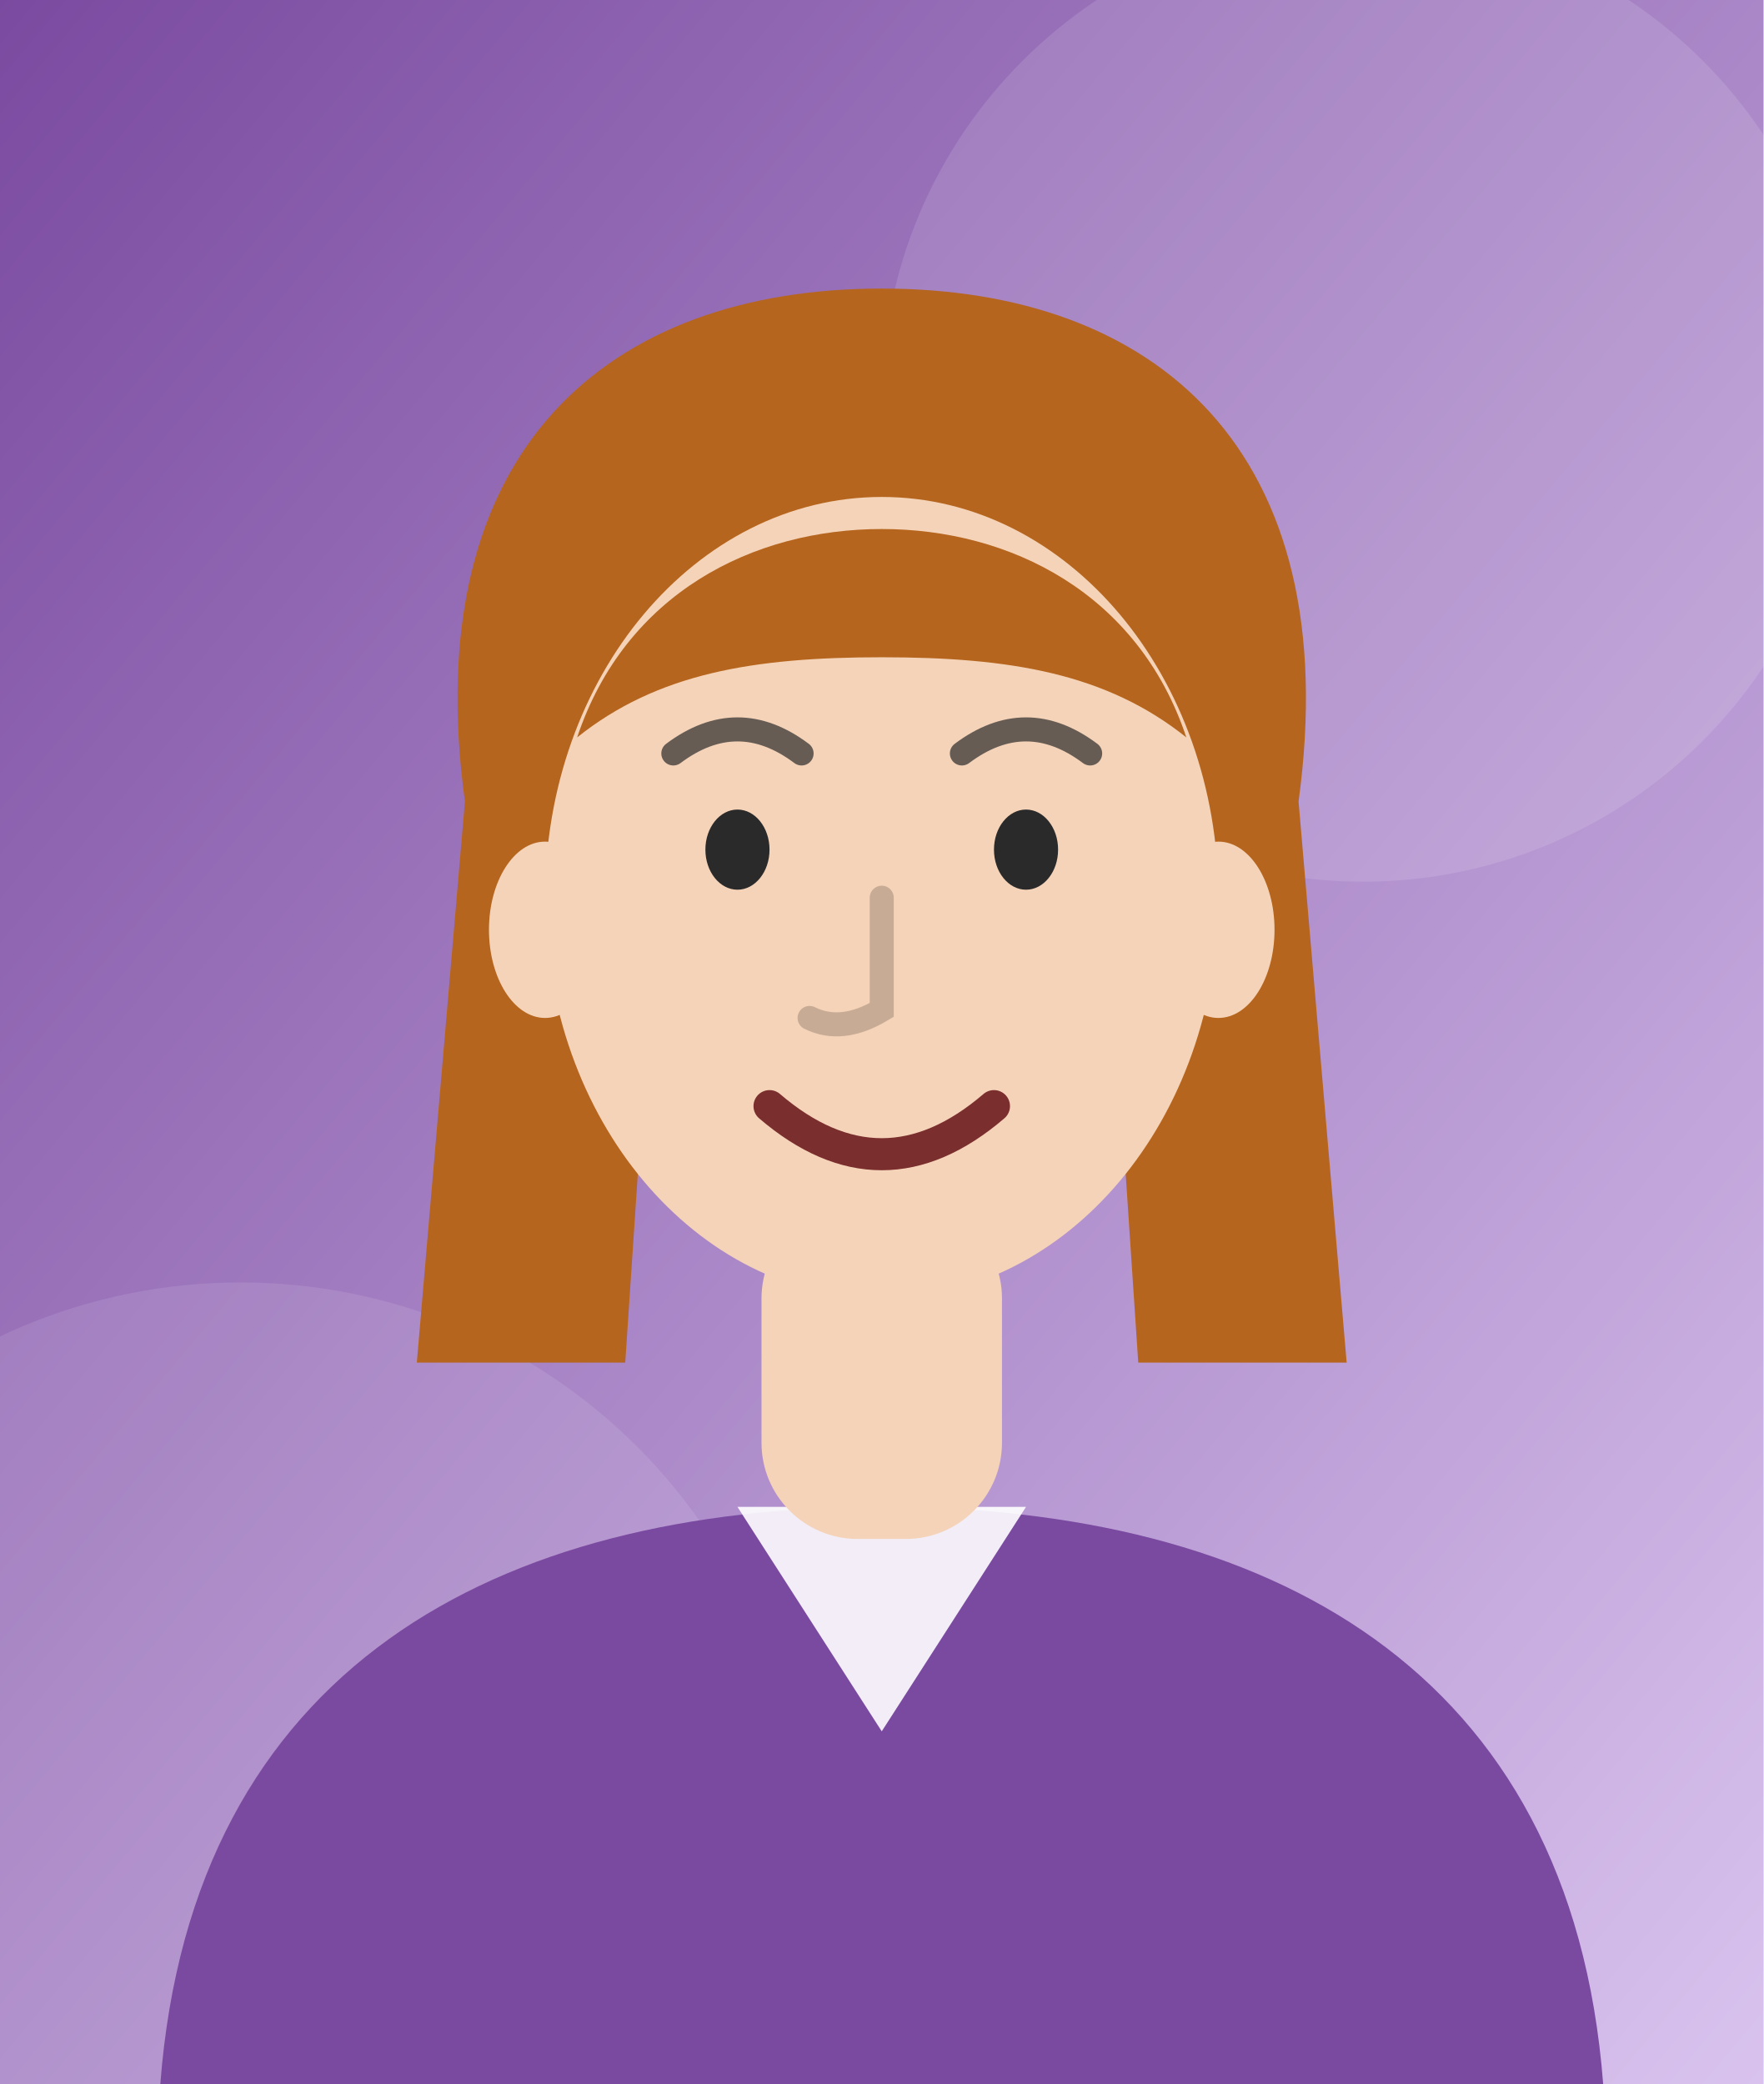
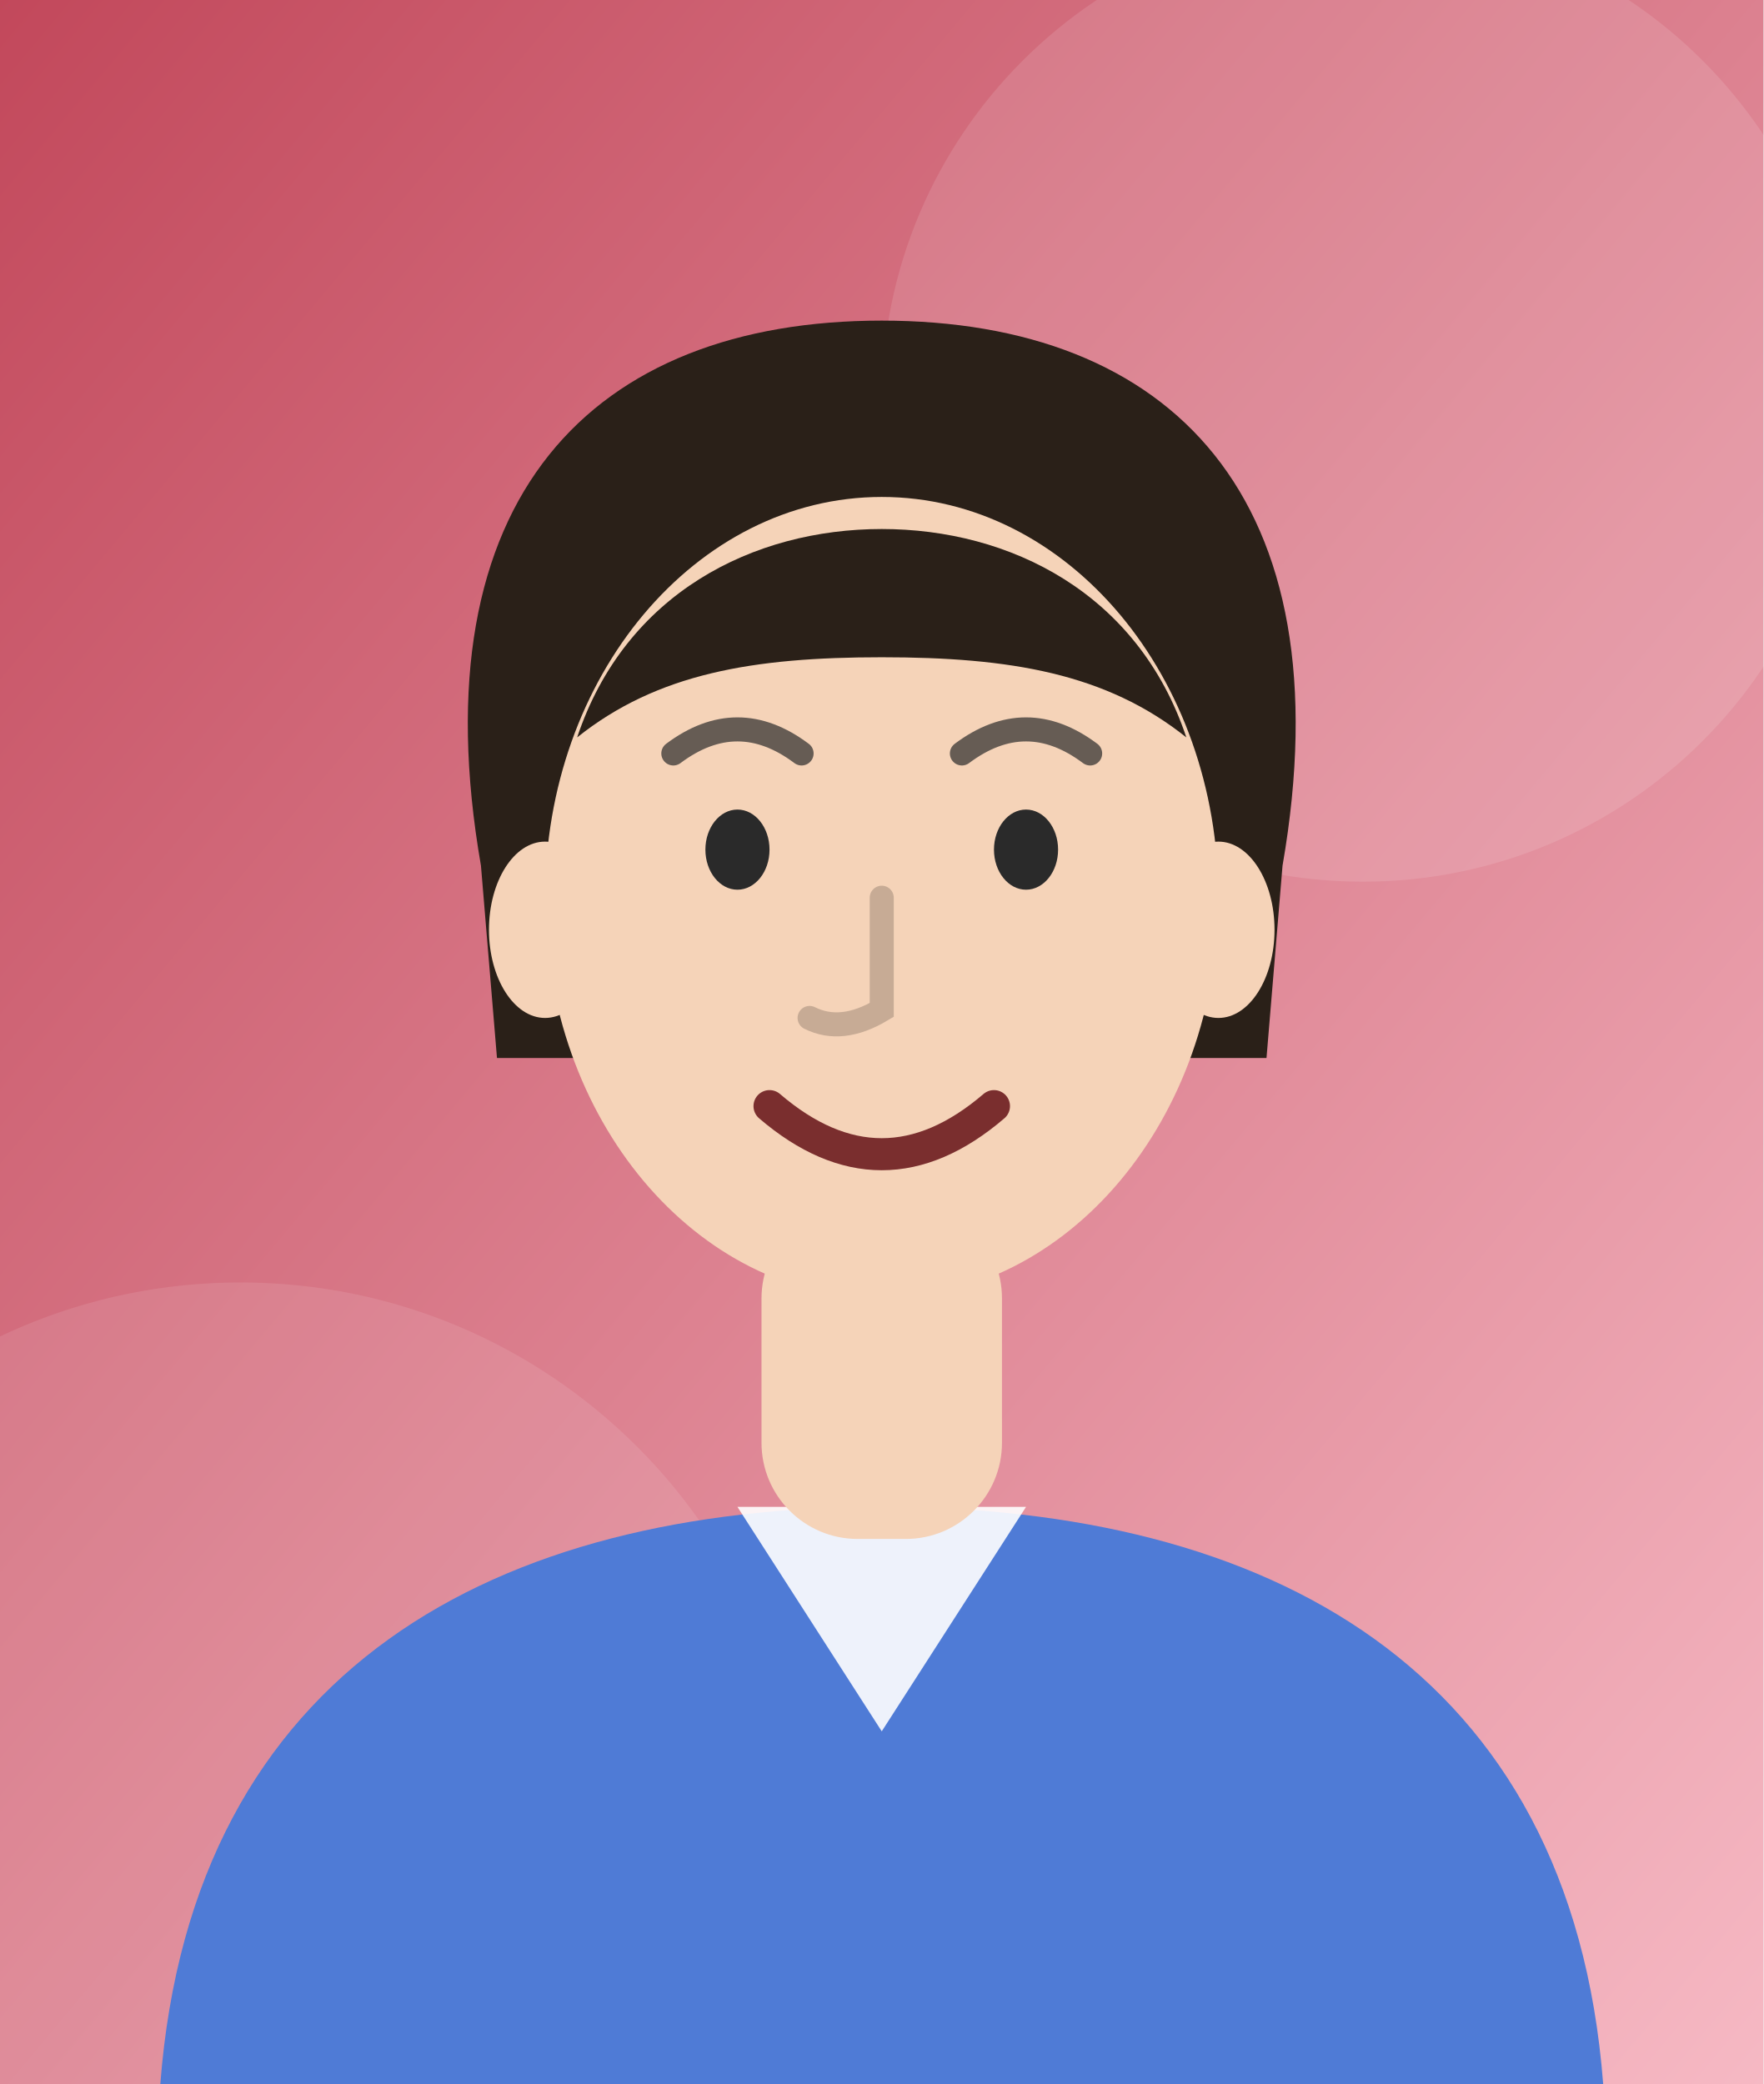
- <svg xmlns="http://www.w3.org/2000/svg" viewBox="0 0 220 260" role="img" aria-label="Platzhalter-Porträt Anja Wessels">
+ <svg xmlns="http://www.w3.org/2000/svg" viewBox="0 0 220 260" role="img" aria-label="Platzhalter-Porträt Manuela Steuer">
  <defs>
    <linearGradient id="g" x1="0" y1="0" x2="1" y2="1">
-       <stop offset="0" stop-color="#7a4aa0" />
-       <stop offset="1" stop-color="#d9c3ee" />
+       <stop offset="0" stop-color="#c2485b" />
+       <stop offset="1" stop-color="#f6b9c4" />
    </linearGradient>
  </defs>
  <rect width="220" height="260" fill="url(#g)" />
  <circle cx="170" cy="50" r="60" fill="#fff" opacity=".12" />
  <circle cx="30" cy="230" r="70" fill="#fff" opacity=".10" />
-   <path d="M58 100c-6-44 18-64 52-64s58 20 52 64l6 70h-26l-4-60H82l-4 60H52z" fill="#b5651d" />
-   <path d="M20 260c4-52 42-72 90-72s86 20 90 72z" fill="#7a4aa0" />
+   <path d="M60 108c-8-46 14-68 50-68s58 22 50 68l-2 24h-18V92H80v40H62z" fill="#2a2018" />
+   <path d="M20 260c4-52 42-72 90-72s86 20 90 72z" fill="#4f7bd6" />
  <path d="M92 188l18 28 18-28z" fill="#fff" opacity=".9" />
  <rect x="95" y="150" width="30" height="42" rx="12" fill="#f5d3b8" />
  <ellipse cx="110" cy="112" rx="42" ry="50" fill="#f5d3b8" />
  <ellipse cx="68" cy="116" rx="7" ry="11" fill="#f5d3b8" />
  <ellipse cx="152" cy="116" rx="7" ry="11" fill="#f5d3b8" />
-   <path d="M72 92c6-18 22-26 38-26s32 8 38 26c-10-8-22-10-38-10s-28 2-38 10z" fill="#b5651d" />
+   <path d="M72 92c6-18 22-26 38-26s32 8 38 26c-10-8-22-10-38-10s-28 2-38 10z" fill="#2a2018" />
  <ellipse cx="92" cy="106" rx="4" ry="5" fill="#2a2a2a" />
  <ellipse cx="128" cy="106" rx="4" ry="5" fill="#2a2a2a" />
  <path d="M84 94q8-6 16 0M120 94q8-6 16 0" stroke="#2a2a2a" stroke-width="3" fill="none" stroke-linecap="round" opacity=".7" />
  <path d="M110 112v14q-5 3-9 1" stroke="#00000030" stroke-width="3" fill="none" stroke-linecap="round" />
  <path d="M96 138q14 12 28 0" stroke="#7a2e2e" stroke-width="4" fill="none" stroke-linecap="round" />
</svg>
